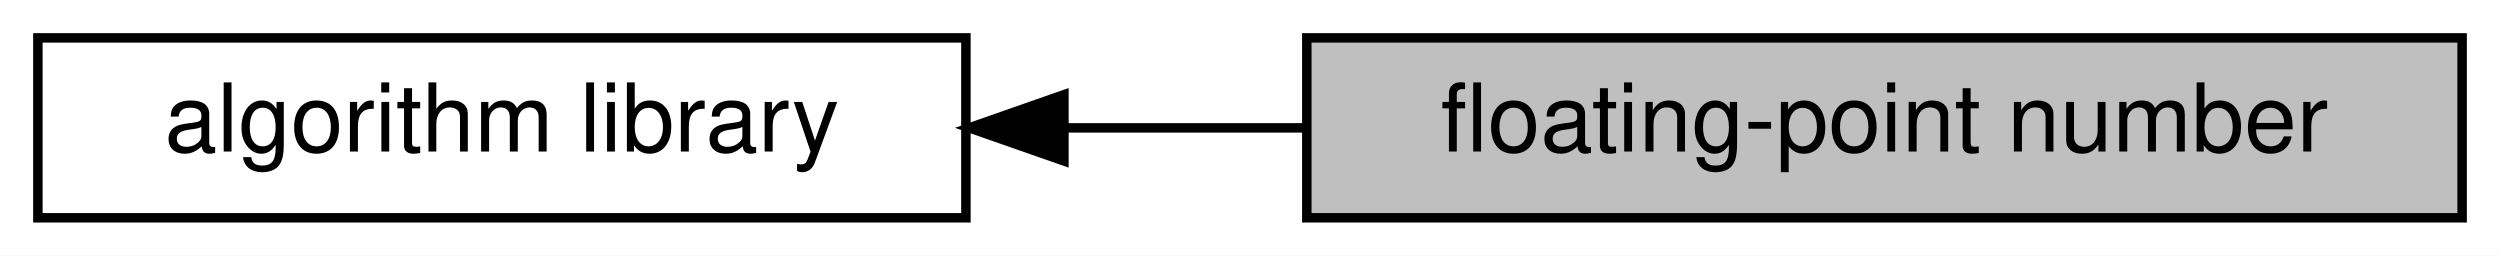
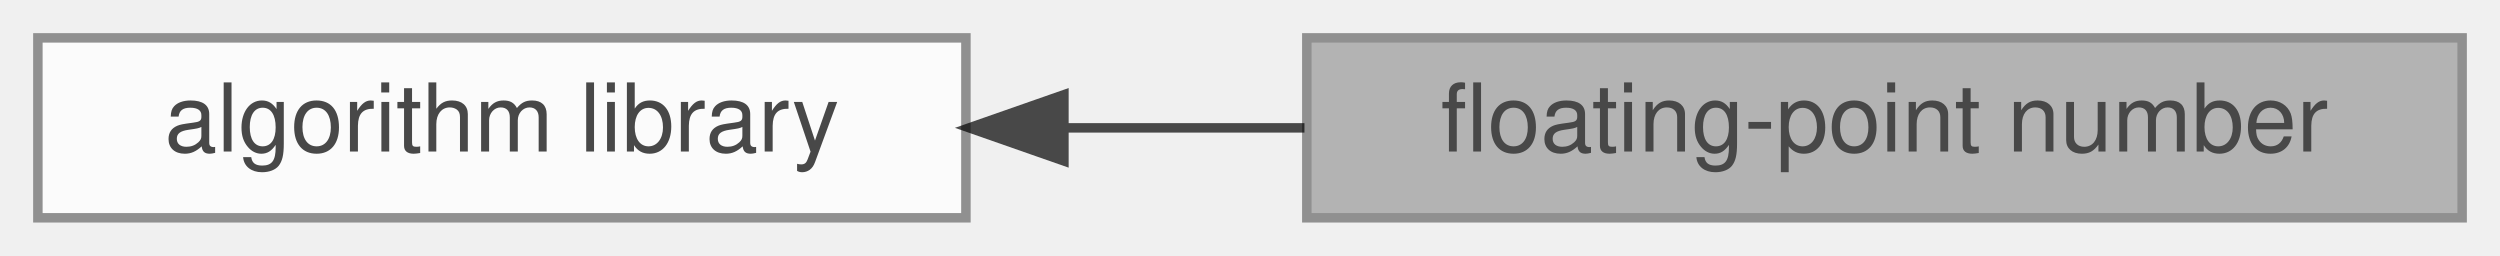
<svg xmlns="http://www.w3.org/2000/svg" xmlns:xlink="http://www.w3.org/1999/xlink" width="264pt" height="27pt" viewBox="0.00 0.00 264.00 27.00">
-   <g id="graph0" class="graph" transform="scale(1 1) rotate(0) translate(4 23)">
-     <polygon fill="white" stroke="transparent" points="-4,4 -4,-23 260,-23 260,4 -4,4" />
-     <g id="node1" class="node">
-       <g id="a_node1">
-         <a xlink:href="../../df/d91/group__A.html" target="_top" xlink:title=" ">
-           <polygon fill="white" stroke="black" points="98,-19 0,-19 0,0 98,0 98,-19" />
-           <text text-anchor="middle" x="49" y="-7" font-family="Helvetica,sans-Serif" font-size="10.00">algorithm library</text>
-         </a>
+   <svg id="main" version="1.1" xml:space="preserve">
+     <style type="text/css">
+ .node, .edge {opacity: 0.7;}
+ .node.selected, .edge.selected {opacity: 1;}
+ .edge:hover path { stroke: red; }
+ .edge:hover polygon { stroke: red; fill: red; }
+ </style>
+     <svg id="graph" class="graph">
+       <g id="graph0" class="graph" transform="scale(1 1) rotate(0) translate(4 23)">
+         <g id="Node000002" class="node">
+           <g id="a_Node000002">
+             <a xlink:href="../../df/d91/group__A.html" target="_top" xlink:title=" ">
+               <polygon fill="white" stroke="#666666" points="98,-19 0,-19 0,0 98,0 98,-19" />
+               <text text-anchor="middle" x="49" y="-7" font-family="Helvetica,sans-Serif" font-size="10.00">algorithm library</text>
+             </a>
+           </g>
+         </g>
+         <g id="Node000001" class="node">
+           <g id="a_Node000001">
+             <a xlink:title=" ">
+               <polygon fill="#999999" stroke="#666666" points="256,-19 134,-19 134,0 256,0 256,-19" />
+               <text text-anchor="middle" x="195" y="-7" font-family="Helvetica,sans-Serif" font-size="10.00">floating-point number</text>
+             </a>
+           </g>
+         </g>
+         <g id="edge1" class="edge">
+           <path fill="none" stroke="black" d="M108.39,-9.5C116.75,-9.5 125.36,-9.5 133.75,-9.5" />
+           <polygon fill="black" stroke="black" points="108.35,-6 98.35,-9.5 108.35,-13 108.35,-6" />
+         </g>
      </g>
-     </g>
-     <g id="node2" class="node">
-       <g id="a_node2">
-         <a xlink:title=" ">
-           <polygon fill="#bfbfbf" stroke="black" points="256,-19 134,-19 134,0 256,0 256,-19" />
-           <text text-anchor="middle" x="195" y="-7" font-family="Helvetica,sans-Serif" font-size="10.00">floating-point number</text>
-         </a>
-       </g>
-     </g>
-     <g id="edge1" class="edge">
-       <path fill="none" stroke="black" d="M108.39,-9.5C116.75,-9.5 125.36,-9.5 133.75,-9.5" />
-       <polygon fill="black" stroke="black" points="108.35,-6 98.35,-9.5 108.35,-13 108.35,-6" />
-     </g>
-   </g>
+     </svg>
+   </svg>
+   <style type="text/css">
+ 
+ [data-mouse-over-selected='false'] { opacity: 0.7; }
+ [data-mouse-over-selected='true']  { opacity: 1.0; }
+ 
+ </style>
</svg>
